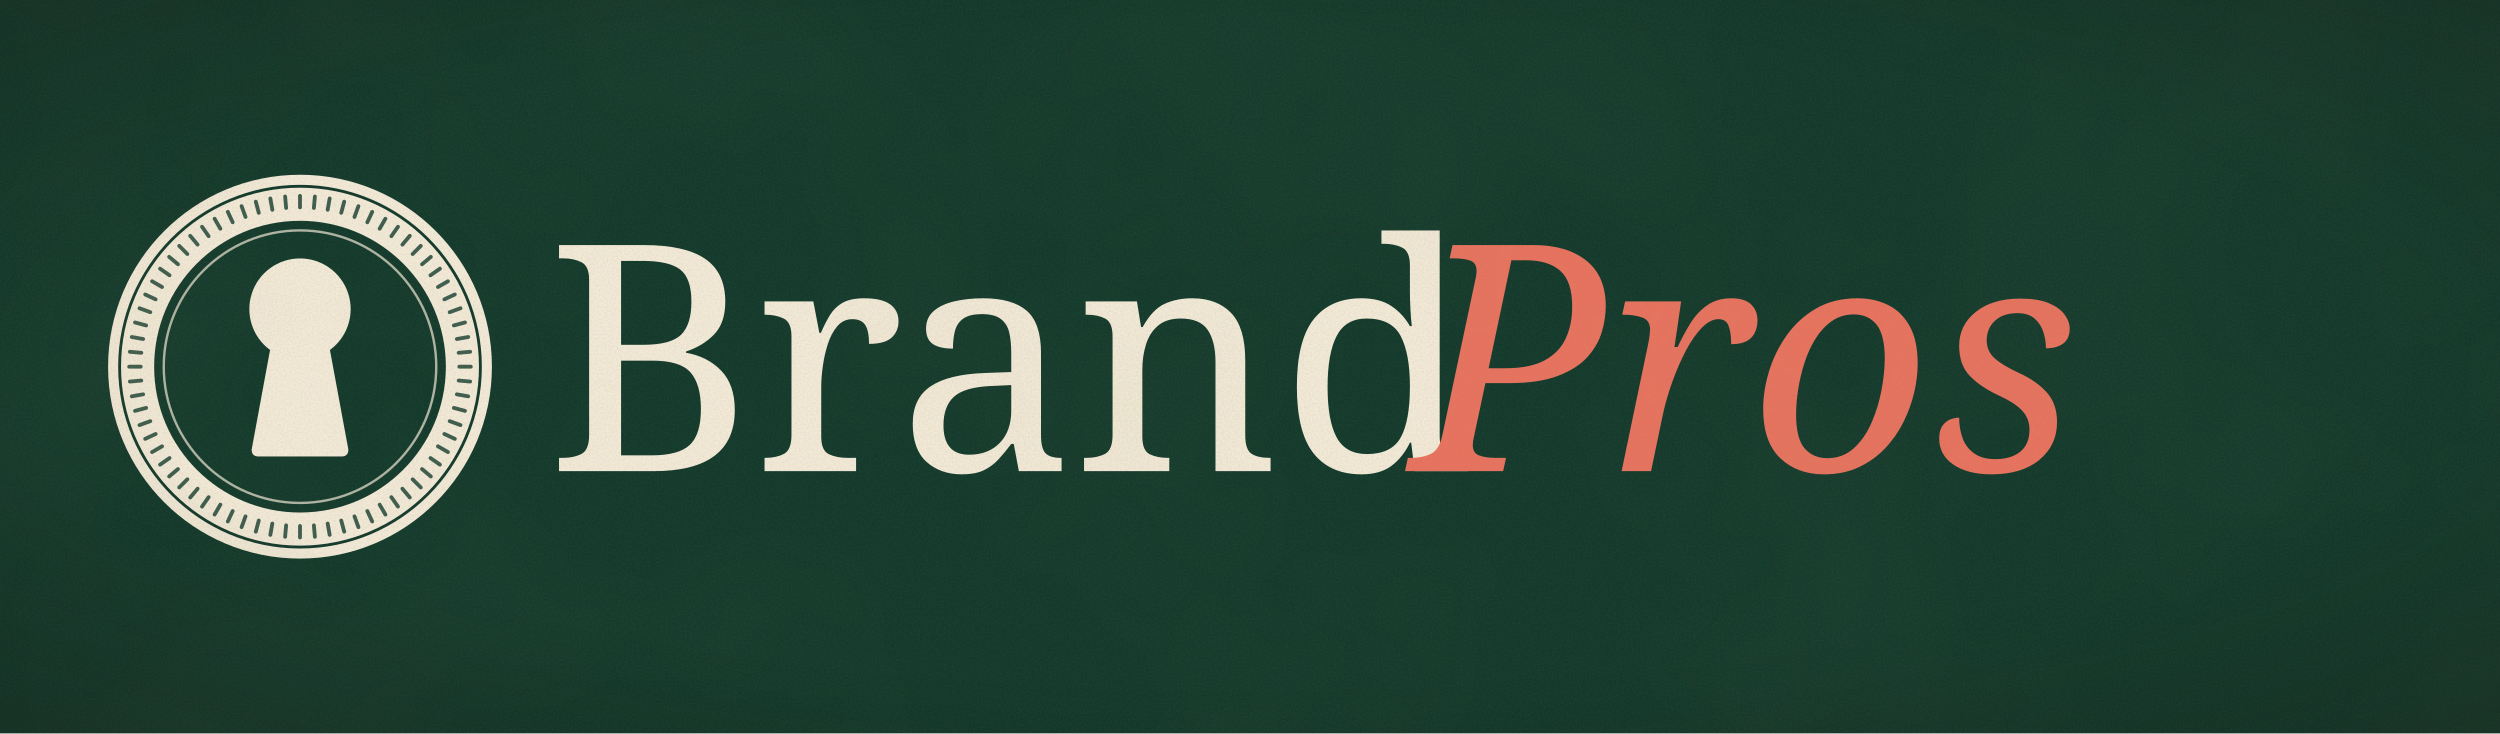
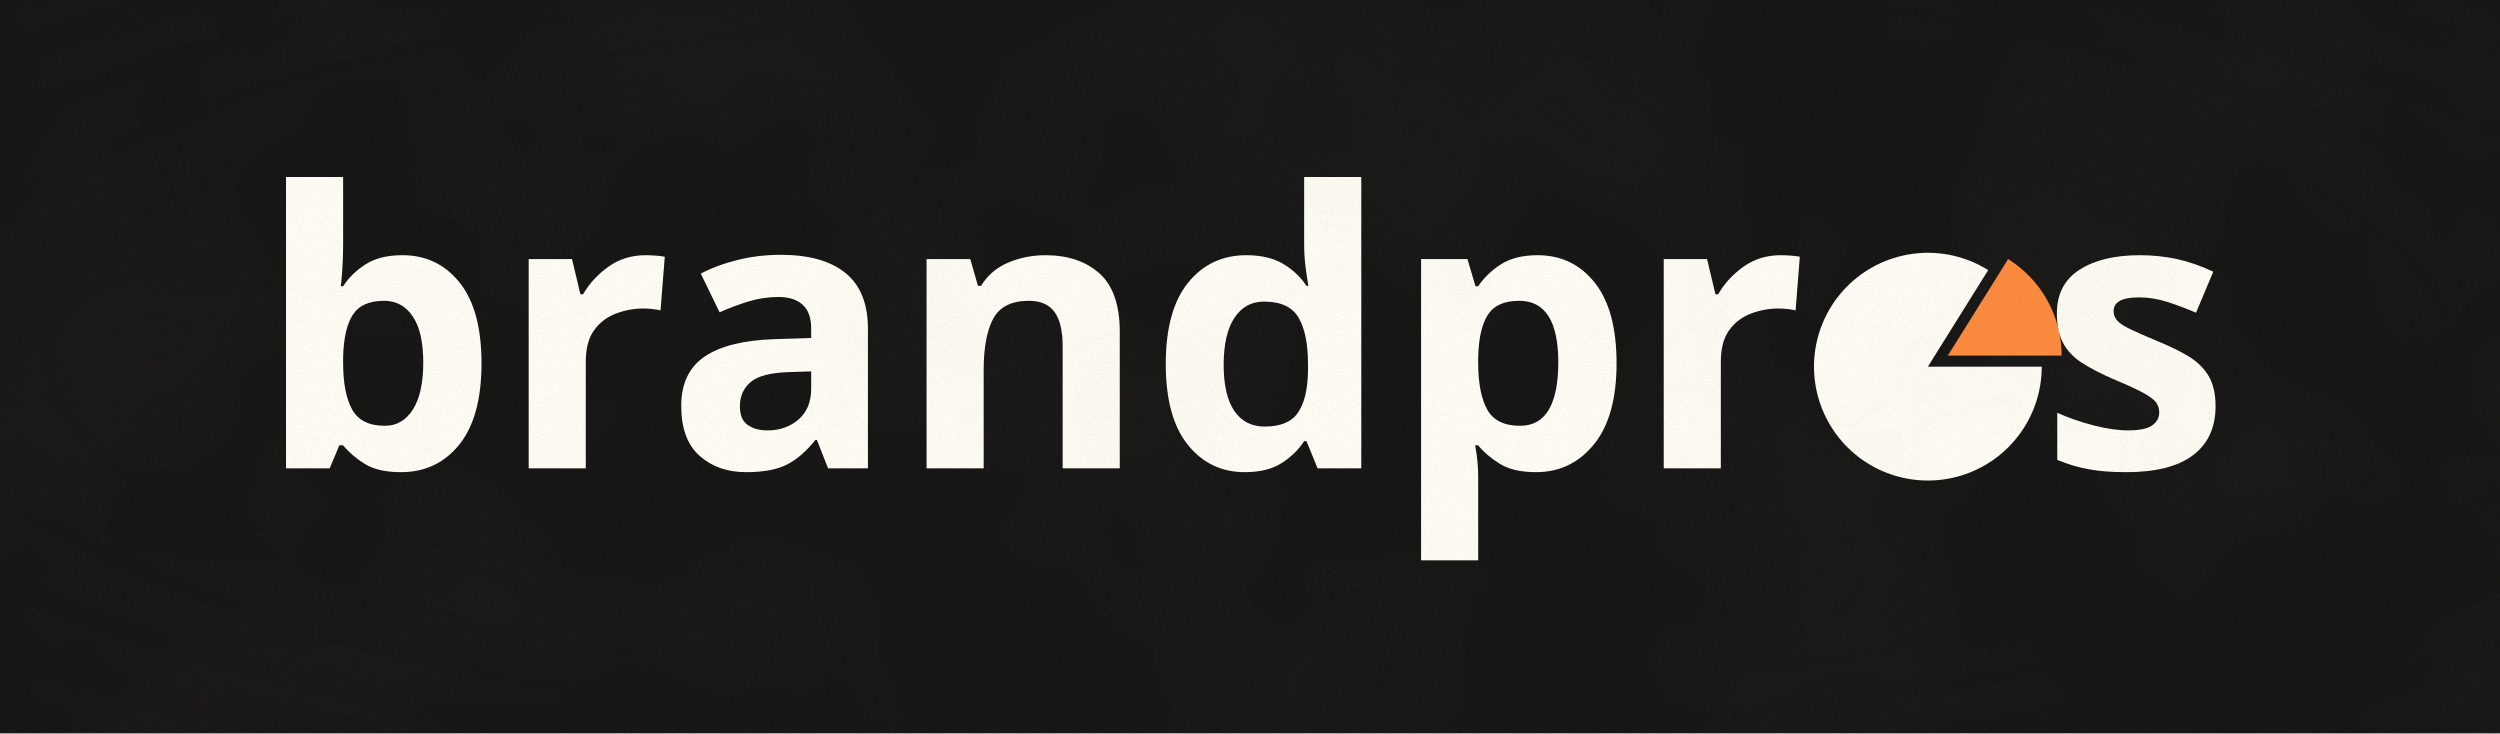
<svg xmlns="http://www.w3.org/2000/svg" viewBox="0 0 1500 440" width="1500" height="440">
  <defs>
    <filter id="rg37" x="-5%" y="-5%" width="110%" height="110%">
      <feTurbulence type="fractalNoise" baseFrequency="0.022" numOctaves="2" seed="2" result="n" />
      <feDisplacementMap in="SourceGraphic" in2="n" scale="6" xChannelSelector="R" yChannelSelector="G" />
    </filter>
    <filter id="rt37" x="-5%" y="-10%" width="110%" height="120%">
      <feTurbulence type="fractalNoise" baseFrequency="0.03" numOctaves="2" seed="13" result="n" />
      <feDisplacementMap in="SourceGraphic" in2="n" scale="2.4" xChannelSelector="R" yChannelSelector="G" />
    </filter>
    <filter id="gr37" x="0" y="0" width="100%" height="100%">
      <feTurbulence type="fractalNoise" baseFrequency="0.85" numOctaves="2" seed="7" stitchTiles="stitch" />
      <feColorMatrix type="matrix" values="0 0 0 0 0.2  0 0 0 0 0.17  0 0 0 0 0.1  0 0 0 0.9 -0.28" />
    </filter>
    <filter id="bl37" x="0" y="0" width="100%" height="100%">
      <feTurbulence type="fractalNoise" baseFrequency="0.006" numOctaves="3" seed="3" />
      <feColorMatrix type="matrix" values="0 0 0 0 0.3  0 0 0 0 0.24  0 0 0 0 0.12  0 0 0 1.4 -0.62" />
    </filter>
    <radialGradient id="vg37" cx="50%" cy="48%" r="75%">
-       <stop offset="60%" stop-color="#17150F" stop-opacity="0" />
-       <stop offset="100%" stop-color="#17150F" stop-opacity="0.26" />
+       <stop offset="60%" stop-color="#141414" stop-opacity="0" />
+       <stop offset="100%" stop-color="#141414" stop-opacity="0.26" />
    </radialGradient>
    <pattern id="di37" width="16" height="16" patternUnits="userSpaceOnUse" patternTransform="rotate(18)">
-       <circle cx="8" cy="8" r="3.6" fill="#17150F" opacity="0.2" />
+       <circle cx="8" cy="8" r="3.6" fill="#141414" opacity="0.2" />
    </pattern>
    <pattern id="db37" width="16" height="16" patternUnits="userSpaceOnUse" patternTransform="rotate(18)">
      <circle cx="8" cy="8" r="3.6" fill="#9C7526" opacity="0.5" />
    </pattern>
    <pattern id="dr37" width="16" height="16" patternUnits="userSpaceOnUse" patternTransform="rotate(18)">
      <circle cx="8" cy="8" r="3.6" fill="#C8372D" opacity="0.45" />
    </pattern>
    <pattern id="dc37" width="16" height="16" patternUnits="userSpaceOnUse" patternTransform="rotate(18)">
      <circle cx="8" cy="8" r="3.6" fill="#F2EAD7" opacity="0.14" />
    </pattern>
  </defs>
-   <rect width="1500" height="440" fill="#133A2C" />
-   <g transform="translate(180 220)">
-     <g transform="translate(0 0) scale(0.5757576)">
-       <circle r="200" fill="#F2EAD7" />
-       <circle r="188" fill="none" stroke="#133A2C" stroke-width="3" />
-       <path d="M 178 0 L 166 0" stroke="#133A2C" stroke-width="4" stroke-linecap="round" opacity="0.8" />
-       <path d="M 177.323 15.514 L 165.368 14.468" stroke="#133A2C" stroke-width="4" stroke-linecap="round" opacity="0.8" />
-       <path d="M 175.296 30.909 L 163.478 28.826" stroke="#133A2C" stroke-width="4" stroke-linecap="round" opacity="0.8" />
-       <path d="M 171.935 46.07 L 160.344 42.964" stroke="#133A2C" stroke-width="4" stroke-linecap="round" opacity="0.8" />
-       <path d="M 167.265 60.88 L 155.989 56.775" stroke="#133A2C" stroke-width="4" stroke-linecap="round" opacity="0.8" />
-       <path d="M 161.323 75.226 L 150.447 70.155" stroke="#133A2C" stroke-width="4" stroke-linecap="round" opacity="0.8" />
-       <path d="M 154.153 89 L 143.76 83" stroke="#133A2C" stroke-width="4" stroke-linecap="round" opacity="0.8" />
-       <path d="M 145.809 102.097 L 135.979 95.214" stroke="#133A2C" stroke-width="4" stroke-linecap="round" opacity="0.8" />
-       <path d="M 136.356 114.416 L 127.163 106.703" stroke="#133A2C" stroke-width="4" stroke-linecap="round" opacity="0.8" />
-       <path d="M 125.865 125.865 L 117.38 117.38" stroke="#133A2C" stroke-width="4" stroke-linecap="round" opacity="0.8" />
-       <path d="M 114.416 136.356 L 106.703 127.163" stroke="#133A2C" stroke-width="4" stroke-linecap="round" opacity="0.8" />
-       <path d="M 102.097 145.809 L 95.214 135.979" stroke="#133A2C" stroke-width="4" stroke-linecap="round" opacity="0.8" />
-       <path d="M 89 154.153 L 83 143.76" stroke="#133A2C" stroke-width="4" stroke-linecap="round" opacity="0.8" />
-       <path d="M 75.226 161.323 L 70.155 150.447" stroke="#133A2C" stroke-width="4" stroke-linecap="round" opacity="0.8" />
-       <path d="M 60.88 167.265 L 56.775 155.989" stroke="#133A2C" stroke-width="4" stroke-linecap="round" opacity="0.8" />
-       <path d="M 46.07 171.935 L 42.964 160.344" stroke="#133A2C" stroke-width="4" stroke-linecap="round" opacity="0.8" />
-       <path d="M 30.909 175.296 L 28.826 163.478" stroke="#133A2C" stroke-width="4" stroke-linecap="round" opacity="0.8" />
-       <path d="M 15.514 177.323 L 14.468 165.368" stroke="#133A2C" stroke-width="4" stroke-linecap="round" opacity="0.8" />
-       <path d="M 1.0899356512411444e-14 178 L 1.0164568432923031e-14 166" stroke="#133A2C" stroke-width="4" stroke-linecap="round" opacity="0.8" />
-       <path d="M -15.514 177.323 L -14.468 165.368" stroke="#133A2C" stroke-width="4" stroke-linecap="round" opacity="0.8" />
-       <path d="M -30.909 175.296 L -28.826 163.478" stroke="#133A2C" stroke-width="4" stroke-linecap="round" opacity="0.8" />
-       <path d="M -46.07 171.935 L -42.964 160.344" stroke="#133A2C" stroke-width="4" stroke-linecap="round" opacity="0.8" />
-       <path d="M -60.88 167.265 L -56.775 155.989" stroke="#133A2C" stroke-width="4" stroke-linecap="round" opacity="0.8" />
-       <path d="M -75.226 161.323 L -70.155 150.447" stroke="#133A2C" stroke-width="4" stroke-linecap="round" opacity="0.8" />
-       <path d="M -89 154.153 L -83 143.76" stroke="#133A2C" stroke-width="4" stroke-linecap="round" opacity="0.8" />
-       <path d="M -102.097 145.809 L -95.214 135.979" stroke="#133A2C" stroke-width="4" stroke-linecap="round" opacity="0.8" />
-       <path d="M -114.416 136.356 L -106.703 127.163" stroke="#133A2C" stroke-width="4" stroke-linecap="round" opacity="0.8" />
-       <path d="M -125.865 125.865 L -117.38 117.38" stroke="#133A2C" stroke-width="4" stroke-linecap="round" opacity="0.8" />
-       <path d="M -136.356 114.416 L -127.163 106.703" stroke="#133A2C" stroke-width="4" stroke-linecap="round" opacity="0.8" />
-       <path d="M -145.809 102.097 L -135.979 95.214" stroke="#133A2C" stroke-width="4" stroke-linecap="round" opacity="0.8" />
-       <path d="M -154.153 89 L -143.76 83" stroke="#133A2C" stroke-width="4" stroke-linecap="round" opacity="0.8" />
-       <path d="M -161.323 75.226 L -150.447 70.155" stroke="#133A2C" stroke-width="4" stroke-linecap="round" opacity="0.8" />
-       <path d="M -167.265 60.88 L -155.989 56.775" stroke="#133A2C" stroke-width="4" stroke-linecap="round" opacity="0.8" />
-       <path d="M -171.935 46.07 L -160.344 42.964" stroke="#133A2C" stroke-width="4" stroke-linecap="round" opacity="0.8" />
-       <path d="M -175.296 30.909 L -163.478 28.826" stroke="#133A2C" stroke-width="4" stroke-linecap="round" opacity="0.8" />
-       <path d="M -177.323 15.514 L -165.368 14.468" stroke="#133A2C" stroke-width="4" stroke-linecap="round" opacity="0.8" />
-       <path d="M -178 2.1798713024822888e-14 L -166 2.0329136865846063e-14" stroke="#133A2C" stroke-width="4" stroke-linecap="round" opacity="0.8" />
-       <path d="M -177.323 -15.514 L -165.368 -14.468" stroke="#133A2C" stroke-width="4" stroke-linecap="round" opacity="0.8" />
-       <path d="M -175.296 -30.909 L -163.478 -28.826" stroke="#133A2C" stroke-width="4" stroke-linecap="round" opacity="0.8" />
-       <path d="M -171.935 -46.07 L -160.344 -42.964" stroke="#133A2C" stroke-width="4" stroke-linecap="round" opacity="0.8" />
-       <path d="M -167.265 -60.88 L -155.989 -56.775" stroke="#133A2C" stroke-width="4" stroke-linecap="round" opacity="0.8" />
-       <path d="M -161.323 -75.226 L -150.447 -70.155" stroke="#133A2C" stroke-width="4" stroke-linecap="round" opacity="0.8" />
-       <path d="M -154.153 -89 L -143.76 -83" stroke="#133A2C" stroke-width="4" stroke-linecap="round" opacity="0.8" />
-       <path d="M -145.809 -102.097 L -135.979 -95.214" stroke="#133A2C" stroke-width="4" stroke-linecap="round" opacity="0.8" />
-       <path d="M -136.356 -114.416 L -127.163 -106.703" stroke="#133A2C" stroke-width="4" stroke-linecap="round" opacity="0.8" />
-       <path d="M -125.865 -125.865 L -117.38 -117.38" stroke="#133A2C" stroke-width="4" stroke-linecap="round" opacity="0.8" />
-       <path d="M -114.416 -136.356 L -106.703 -127.163" stroke="#133A2C" stroke-width="4" stroke-linecap="round" opacity="0.8" />
-       <path d="M -102.097 -145.809 L -95.214 -135.979" stroke="#133A2C" stroke-width="4" stroke-linecap="round" opacity="0.8" />
-       <path d="M -89 -154.153 L -83 -143.76" stroke="#133A2C" stroke-width="4" stroke-linecap="round" opacity="0.8" />
-       <path d="M -75.226 -161.323 L -70.155 -150.447" stroke="#133A2C" stroke-width="4" stroke-linecap="round" opacity="0.8" />
-       <path d="M -60.88 -167.265 L -56.775 -155.989" stroke="#133A2C" stroke-width="4" stroke-linecap="round" opacity="0.8" />
-       <path d="M -46.07 -171.935 L -42.964 -160.344" stroke="#133A2C" stroke-width="4" stroke-linecap="round" opacity="0.8" />
-       <path d="M -30.909 -175.296 L -28.826 -163.478" stroke="#133A2C" stroke-width="4" stroke-linecap="round" opacity="0.8" />
-       <path d="M -15.514 -177.323 L -14.468 -165.368" stroke="#133A2C" stroke-width="4" stroke-linecap="round" opacity="0.8" />
-       <path d="M -3.269806953723433e-14 -178 L -3.049370529876909e-14 -166" stroke="#133A2C" stroke-width="4" stroke-linecap="round" opacity="0.8" />
-       <path d="M 15.514 -177.323 L 14.468 -165.368" stroke="#133A2C" stroke-width="4" stroke-linecap="round" opacity="0.8" />
-       <path d="M 30.909 -175.296 L 28.826 -163.478" stroke="#133A2C" stroke-width="4" stroke-linecap="round" opacity="0.8" />
-       <path d="M 46.07 -171.935 L 42.964 -160.344" stroke="#133A2C" stroke-width="4" stroke-linecap="round" opacity="0.8" />
-       <path d="M 60.88 -167.265 L 56.775 -155.989" stroke="#133A2C" stroke-width="4" stroke-linecap="round" opacity="0.8" />
-       <path d="M 75.226 -161.323 L 70.155 -150.447" stroke="#133A2C" stroke-width="4" stroke-linecap="round" opacity="0.8" />
-       <path d="M 89 -154.153 L 83 -143.76" stroke="#133A2C" stroke-width="4" stroke-linecap="round" opacity="0.8" />
-       <path d="M 102.097 -145.809 L 95.214 -135.979" stroke="#133A2C" stroke-width="4" stroke-linecap="round" opacity="0.8" />
-       <path d="M 114.416 -136.356 L 106.703 -127.163" stroke="#133A2C" stroke-width="4" stroke-linecap="round" opacity="0.8" />
-       <path d="M 125.865 -125.865 L 117.38 -117.38" stroke="#133A2C" stroke-width="4" stroke-linecap="round" opacity="0.8" />
-       <path d="M 136.356 -114.416 L 127.163 -106.703" stroke="#133A2C" stroke-width="4" stroke-linecap="round" opacity="0.8" />
-       <path d="M 145.809 -102.097 L 135.979 -95.214" stroke="#133A2C" stroke-width="4" stroke-linecap="round" opacity="0.8" />
-       <path d="M 154.153 -89 L 143.76 -83" stroke="#133A2C" stroke-width="4" stroke-linecap="round" opacity="0.8" />
-       <path d="M 161.323 -75.226 L 150.447 -70.155" stroke="#133A2C" stroke-width="4" stroke-linecap="round" opacity="0.8" />
-       <path d="M 167.265 -60.88 L 155.989 -56.775" stroke="#133A2C" stroke-width="4" stroke-linecap="round" opacity="0.8" />
-       <path d="M 171.935 -46.07 L 160.344 -42.964" stroke="#133A2C" stroke-width="4" stroke-linecap="round" opacity="0.8" />
-       <path d="M 175.296 -30.909 L 163.478 -28.826" stroke="#133A2C" stroke-width="4" stroke-linecap="round" opacity="0.8" />
-       <path d="M 177.323 -15.514 L 165.368 -14.468" stroke="#133A2C" stroke-width="4" stroke-linecap="round" opacity="0.8" />
-       <circle r="152" fill="#133A2C" />
-       <circle r="142" fill="none" stroke="#F2EAD7" stroke-width="2.5" opacity="0.7" />
-       <path d="M -31.2 6.6 A 52.8 52.8 0 1 1 31.2 6.6 L 50.4 110.4 Q 50.4 117.6 43.2 117.6 L -43.2 117.6 Q -50.4 117.6 -50.4 110.4 Z" transform="translate(0 -24)" fill="#F2EAD7" />
+   <rect width="1500" height="440" fill="#141414" />
+   <g transform="translate(153.675 281)">
+     <text x="0" y="0" font-family="'Bricolage Grotesque', 'Arial Black', sans-serif" font-size="230" font-weight="800" fill="#FFFDF6">brandpr</text>
+     <g transform="translate(1003.05 -61)">
+       <path d="M 0 0 L 68.32 0.00 A 68.32 68.32 0 1 1 36.20 -57.94 Z" fill="#FFFDF6" />
+       <path d="M 0 0 L 36.20 -57.94 A 68.32 68.32 0 0 1 68.32 0.00 Z" fill="#FF8A3D" transform="translate(11.95 -6.62)" />
    </g>
-     <text x="148.2" y="62.7" font-family="'DM Serif Display', Georgia, serif" font-size="190" font-weight="400" fill="#F2EAD7" text-anchor="start">Brand</text>
-     <text x="666.8" y="62.7" font-family="'DM Serif Display', Georgia, serif" font-size="190" font-weight="400" font-style="italic" fill="#E8735F" text-anchor="start">Pros</text>
+     <text x="1070.1" y="0" font-family="'Bricolage Grotesque', 'Arial Black', sans-serif" font-size="230" font-weight="800" fill="#FFFDF6">s</text>
  </g>
-   <rect width="1500" height="440" filter="url(#bl37)" opacity="0.077" />
-   <rect width="1500" height="440" filter="url(#gr37)" opacity="0.193" />
+   <rect width="1500" height="440" filter="url(#bl37)" opacity="0.055" />
+   <rect width="1500" height="440" filter="url(#gr37)" opacity="0.138" />
  <rect width="1500" height="440" fill="url(#vg37)" />
</svg>
